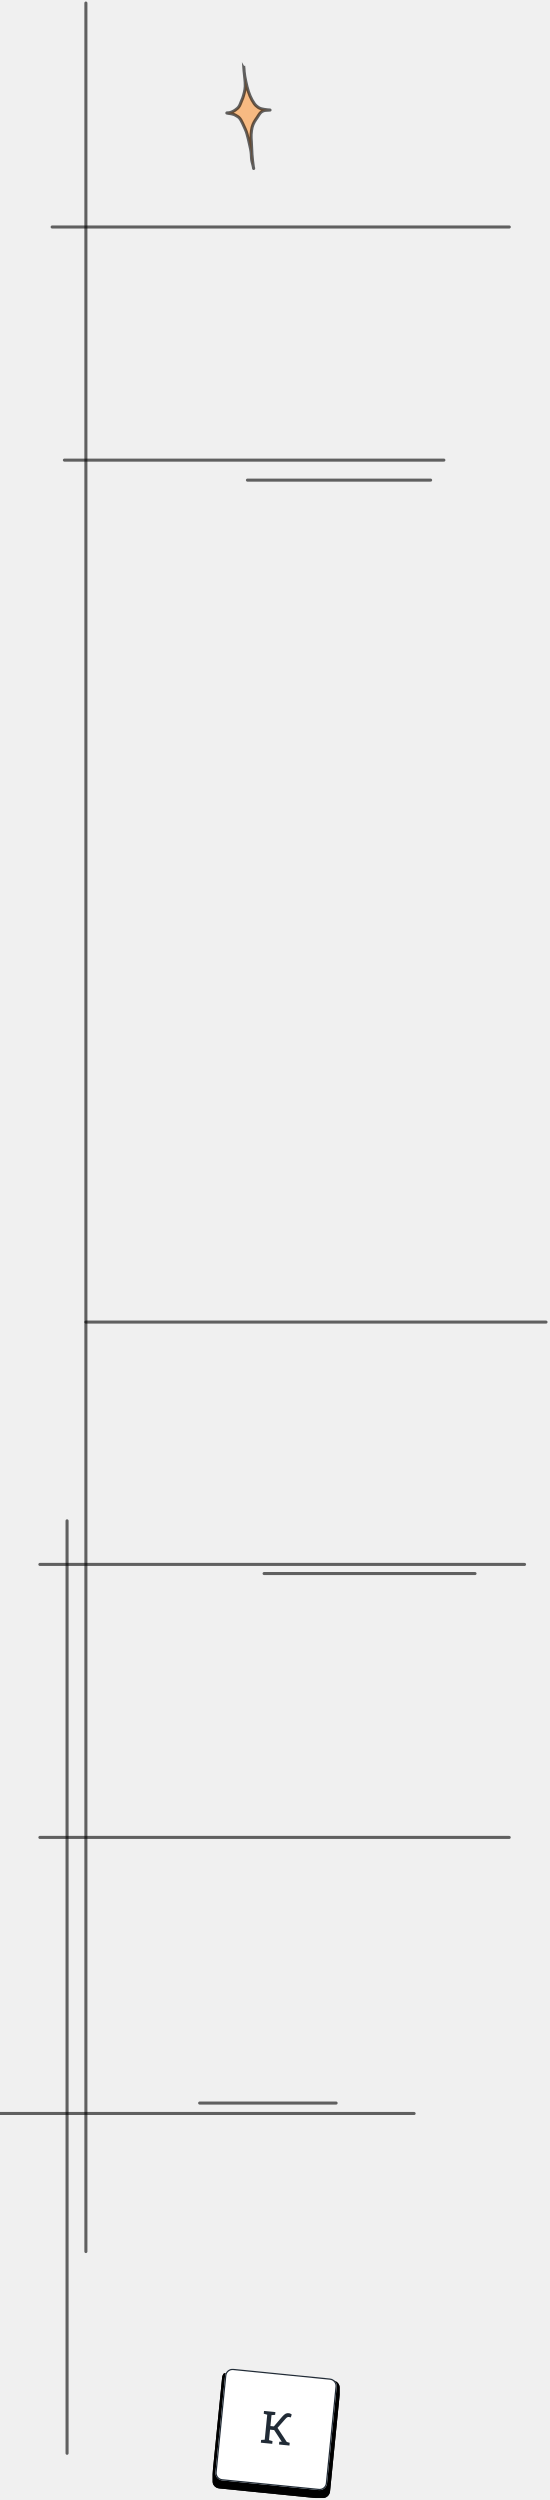
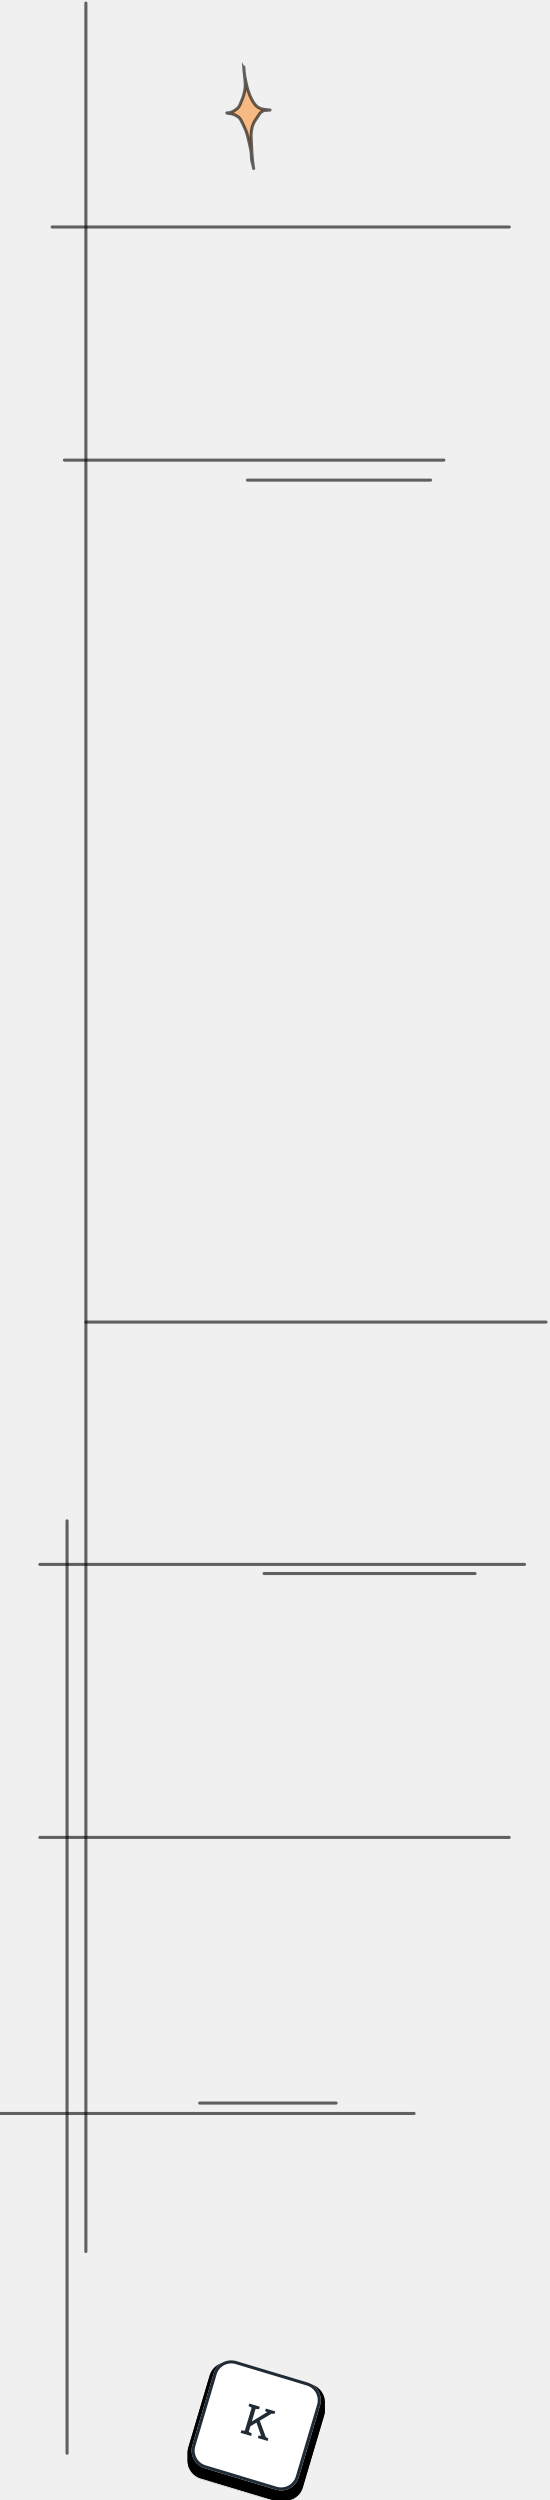
<svg xmlns="http://www.w3.org/2000/svg" width="179" height="815" viewBox="0 0 179 815" fill="none">
+   <g filter="url(#filter0_d_178_83)">
+     <rect width="36.217" height="36.436" rx="6" transform="matrix(0.957556 0.288246 -0.284449 0.958691 71.3643 768)" fill="white" />
+     <path d="M81.519 791.026L81.069 790.02L87.083 786.355L87.119 786.33L86.433 786.023L86.68 785.191L89.737 786.111L89.49 786.944L88.544 786.838L81.519 791.026ZM78.436 793.104L78.68 792.278L79.802 792.416L82.032 784.899L81.02 784.394L81.267 783.562L84.69 784.592L84.443 785.424L83.322 785.287L81.091 792.804L82.104 793.308L81.859 794.134L78.436 793.104ZM84.065 794.798L84.31 793.972L85.123 794.117L85.118 794.109L83.567 789.651L84.588 788.852L86.663 794.502L87.491 794.93L87.246 795.756L84.065 794.798Z" fill="#212B36" />
+     <rect x="0.337" y="0.623" width="35.217" height="35.436" rx="5.5" transform="matrix(0.957556 0.288246 -0.284449 0.958691 71.5559 767.929)" stroke="#212B36" />
+   </g>
  <path d="M28 1L28 734" stroke="black" stroke-opacity="0.6" stroke-linecap="round" />
  <path d="M17 74H166.025" stroke="black" stroke-opacity="0.6" stroke-linecap="round" />
  <path d="M21 150H144.702" stroke="black" stroke-opacity="0.6" stroke-linecap="round" />
  <path d="M28 431H178" stroke="black" stroke-opacity="0.6" stroke-linecap="round" />
  <path d="M13 510H171" stroke="black" stroke-opacity="0.6" stroke-linecap="round" />
  <path d="M13 599H166" stroke="black" stroke-opacity="0.6" stroke-linecap="round" />
  <path d="M-14 689H135" stroke="black" stroke-opacity="0.6" stroke-linecap="round" />
  <path d="M80.668 156.519H140.379" stroke="black" stroke-opacity="0.6" stroke-linecap="round" />
  <path d="M21.862 495.786V799.77" stroke="black" stroke-opacity="0.6" stroke-linecap="round" />
  <path d="M86.096 512.976H154.855" stroke="black" stroke-opacity="0.6" stroke-linecap="round" />
  <path d="M65.087 685.597H109.569" stroke="black" stroke-opacity="0.6" stroke-linecap="round" />
  <path d="M79.432 21.478C79.466 22.03 79.521 22.727 79.594 23.402C79.728 25.108 79.991 26.43 79.952 28.141C79.938 28.781 79.798 29.617 79.651 30.149C79.48 30.771 79.343 31.414 79.125 31.969C78.972 32.361 78.804 32.722 78.651 33.114C78.475 33.564 78.289 34.083 78.081 34.463C77.689 35.177 77.159 35.553 76.667 35.898C76.116 36.286 75.239 36.717 74.64 36.768C74.059 36.818 73.475 36.783 74.456 36.952C74.568 36.944 74.676 36.976 74.789 36.991C75.281 37.056 75.797 37.148 76.287 37.324C76.582 37.43 76.866 37.63 77.156 37.801C77.396 37.943 77.646 38.07 77.878 38.284C78.338 38.709 78.771 39.489 79.119 40.267C79.42 40.939 79.728 41.6 80.028 42.271C80.22 42.701 80.397 43.186 80.531 43.702C80.67 44.236 80.823 44.726 80.949 45.275C81.083 45.856 81.209 46.445 81.349 47.021C81.594 48.03 81.85 49.164 81.924 50.272C81.978 51.088 81.975 51.962 82.169 52.724C82.3 53.234 82.445 53.733 82.568 54.251C82.573 54.291 82.579 54.331 82.584 54.371C82.612 54.588 82.68 54.825 82.699 55.037C82.703 55.081 82.687 54.802 82.675 54.74C82.642 54.575 82.606 54.412 82.568 54.251C82.397 52.937 82.221 51.631 82.138 50.294C82.055 48.951 82.025 47.614 81.942 46.272C81.891 45.462 81.813 44.638 81.862 43.842C81.91 43.038 82.006 42.204 82.184 41.507C82.522 40.18 83.161 39.274 83.737 38.459L83.745 38.447C84.215 37.781 84.667 36.866 85.22 36.483C85.698 36.152 86.143 35.996 86.661 35.964L88.031 35.879C88.135 35.873 87.566 35.837 87.228 35.819C85.252 35.58 84.69 35.365 84.131 34.974C83.688 34.664 83.282 34.323 82.882 33.761C82.376 33.047 81.919 32.211 81.506 31.252C80.703 29.387 80.234 27.213 79.806 24.932C79.725 24.498 79.653 23.957 79.594 23.402C79.579 23.212 79.495 21.538 79.432 21.478Z" fill="#FF7A00" fill-opacity="0.46" />
  <path d="M74.456 36.952C74.568 36.944 74.676 36.976 74.789 36.991C75.281 37.056 75.797 37.148 76.287 37.324C76.582 37.43 76.866 37.63 77.156 37.801C77.396 37.943 77.646 38.07 77.878 38.284C78.338 38.709 78.771 39.489 79.119 40.267C79.42 40.939 79.728 41.6 80.028 42.271C80.22 42.701 80.397 43.186 80.531 43.702C80.67 44.236 80.823 44.726 80.949 45.275C81.083 45.856 81.209 46.445 81.349 47.021C81.594 48.03 81.85 49.164 81.924 50.272C81.978 51.088 81.975 51.962 82.169 52.724C82.34 53.392 82.538 54.043 82.675 54.74C82.687 54.802 82.703 55.081 82.699 55.037C82.68 54.825 82.612 54.588 82.584 54.371C82.407 53.016 82.224 51.671 82.138 50.294C82.055 48.951 82.025 47.614 81.942 46.272C81.891 45.462 81.813 44.638 81.862 43.842C81.91 43.038 82.006 42.204 82.184 41.507C82.524 40.174 83.167 39.266 83.745 38.447C84.215 37.781 84.667 36.866 85.22 36.483C85.698 36.152 86.143 35.996 86.661 35.964C87.118 35.936 87.575 35.907 88.031 35.879C88.224 35.867 86.081 35.752 87.449 35.845C85.293 35.595 84.711 35.379 84.131 34.974C83.688 34.664 83.282 34.323 82.882 33.761C82.376 33.047 81.919 32.211 81.506 31.252C80.703 29.387 80.234 27.213 79.806 24.932C79.626 23.971 79.494 22.484 79.432 21.478C79.495 21.538 79.579 23.212 79.594 23.402C79.728 25.108 79.991 26.43 79.952 28.141C79.938 28.781 79.798 29.617 79.651 30.149C79.48 30.771 79.343 31.414 79.125 31.969C78.972 32.361 78.804 32.722 78.651 33.114C78.475 33.564 78.289 34.083 78.081 34.463C77.689 35.177 77.159 35.553 76.667 35.898C76.116 36.286 75.239 36.717 74.64 36.768C74.059 36.818 73.475 36.783 74.456 36.952ZM74.456 36.952C74.4 36.955 74.41 36.954 74.456 36.952Z" stroke="black" stroke-opacity="0.6" stroke-linecap="round" />
-   <g filter="url(#filter0_d_178_83)">
-     <rect x="73.632" y="772" width="36.556" height="36.556" rx="2.437" transform="rotate(5.70207 73.6321 772)" fill="white" />
-     <path d="M85.034 796.317L85.124 795.422L86.301 795.339L87.115 787.19L85.977 786.876L86.067 785.973L89.783 786.344L89.692 787.247L88.515 787.33L88.159 790.889L89.289 791.002L91.962 787.868C92.399 787.376 92.769 787.049 93.072 786.888C93.376 786.722 93.714 786.658 94.089 786.695C94.311 786.718 94.496 786.765 94.641 786.837C94.793 786.904 94.948 786.999 95.108 787.12L94.803 788.087C94.678 788.05 94.566 788.02 94.468 787.996C94.375 787.968 94.282 787.949 94.187 787.939C93.964 787.917 93.769 787.957 93.601 788.06C93.437 788.163 93.24 788.347 93.008 788.611L90.475 791.486L93.489 796.078L94.445 796.353L94.355 797.248L90.959 796.909L91.049 796.014L91.847 795.993L91.822 795.955L89.377 792.202L88.041 792.069L87.701 795.479L88.839 795.793L88.75 796.688L85.034 796.317Z" fill="#212B36" />
-     <rect x="73.814" y="772.222" width="36.15" height="36.15" rx="2.234" transform="rotate(5.70207 73.814 772.222)" stroke="#212B36" stroke-width="0.406" />
-   </g>
  <defs>
-     <filter id="filter0_d_178_83" x="69.188" y="772" width="41.632" height="42.444" filterUnits="userSpaceOnUse" color-interpolation-filters="sRGB">
+     <filter id="filter0_d_178_83" x="60" y="768" width="47.044" height="48.37" filterUnits="userSpaceOnUse" color-interpolation-filters="sRGB">
      <feFlood flood-opacity="0" result="BackgroundImageFix" />
      <feColorMatrix in="SourceAlpha" type="matrix" values="0 0 0 0 0 0 0 0 0 0 0 0 0 0 0 0 0 0 127 0" result="hardAlpha" />
-       <feMorphology radius="0.812" operator="dilate" in="SourceAlpha" result="effect1_dropShadow_178_83" />
-       <feOffset dy="1.625" />
+       <feMorphology radius="1" operator="dilate" in="SourceAlpha" result="effect1_dropShadow_178_83" />
+       <feOffset dy="2" />
      <feColorMatrix type="matrix" values="0 0 0 0 0 0 0 0 0 0 0 0 0 0 0 0 0 0 1 0" />
      <feBlend mode="normal" in2="BackgroundImageFix" result="effect1_dropShadow_178_83" />
      <feBlend mode="normal" in="SourceGraphic" in2="effect1_dropShadow_178_83" result="shape" />
    </filter>
  </defs>
</svg>
